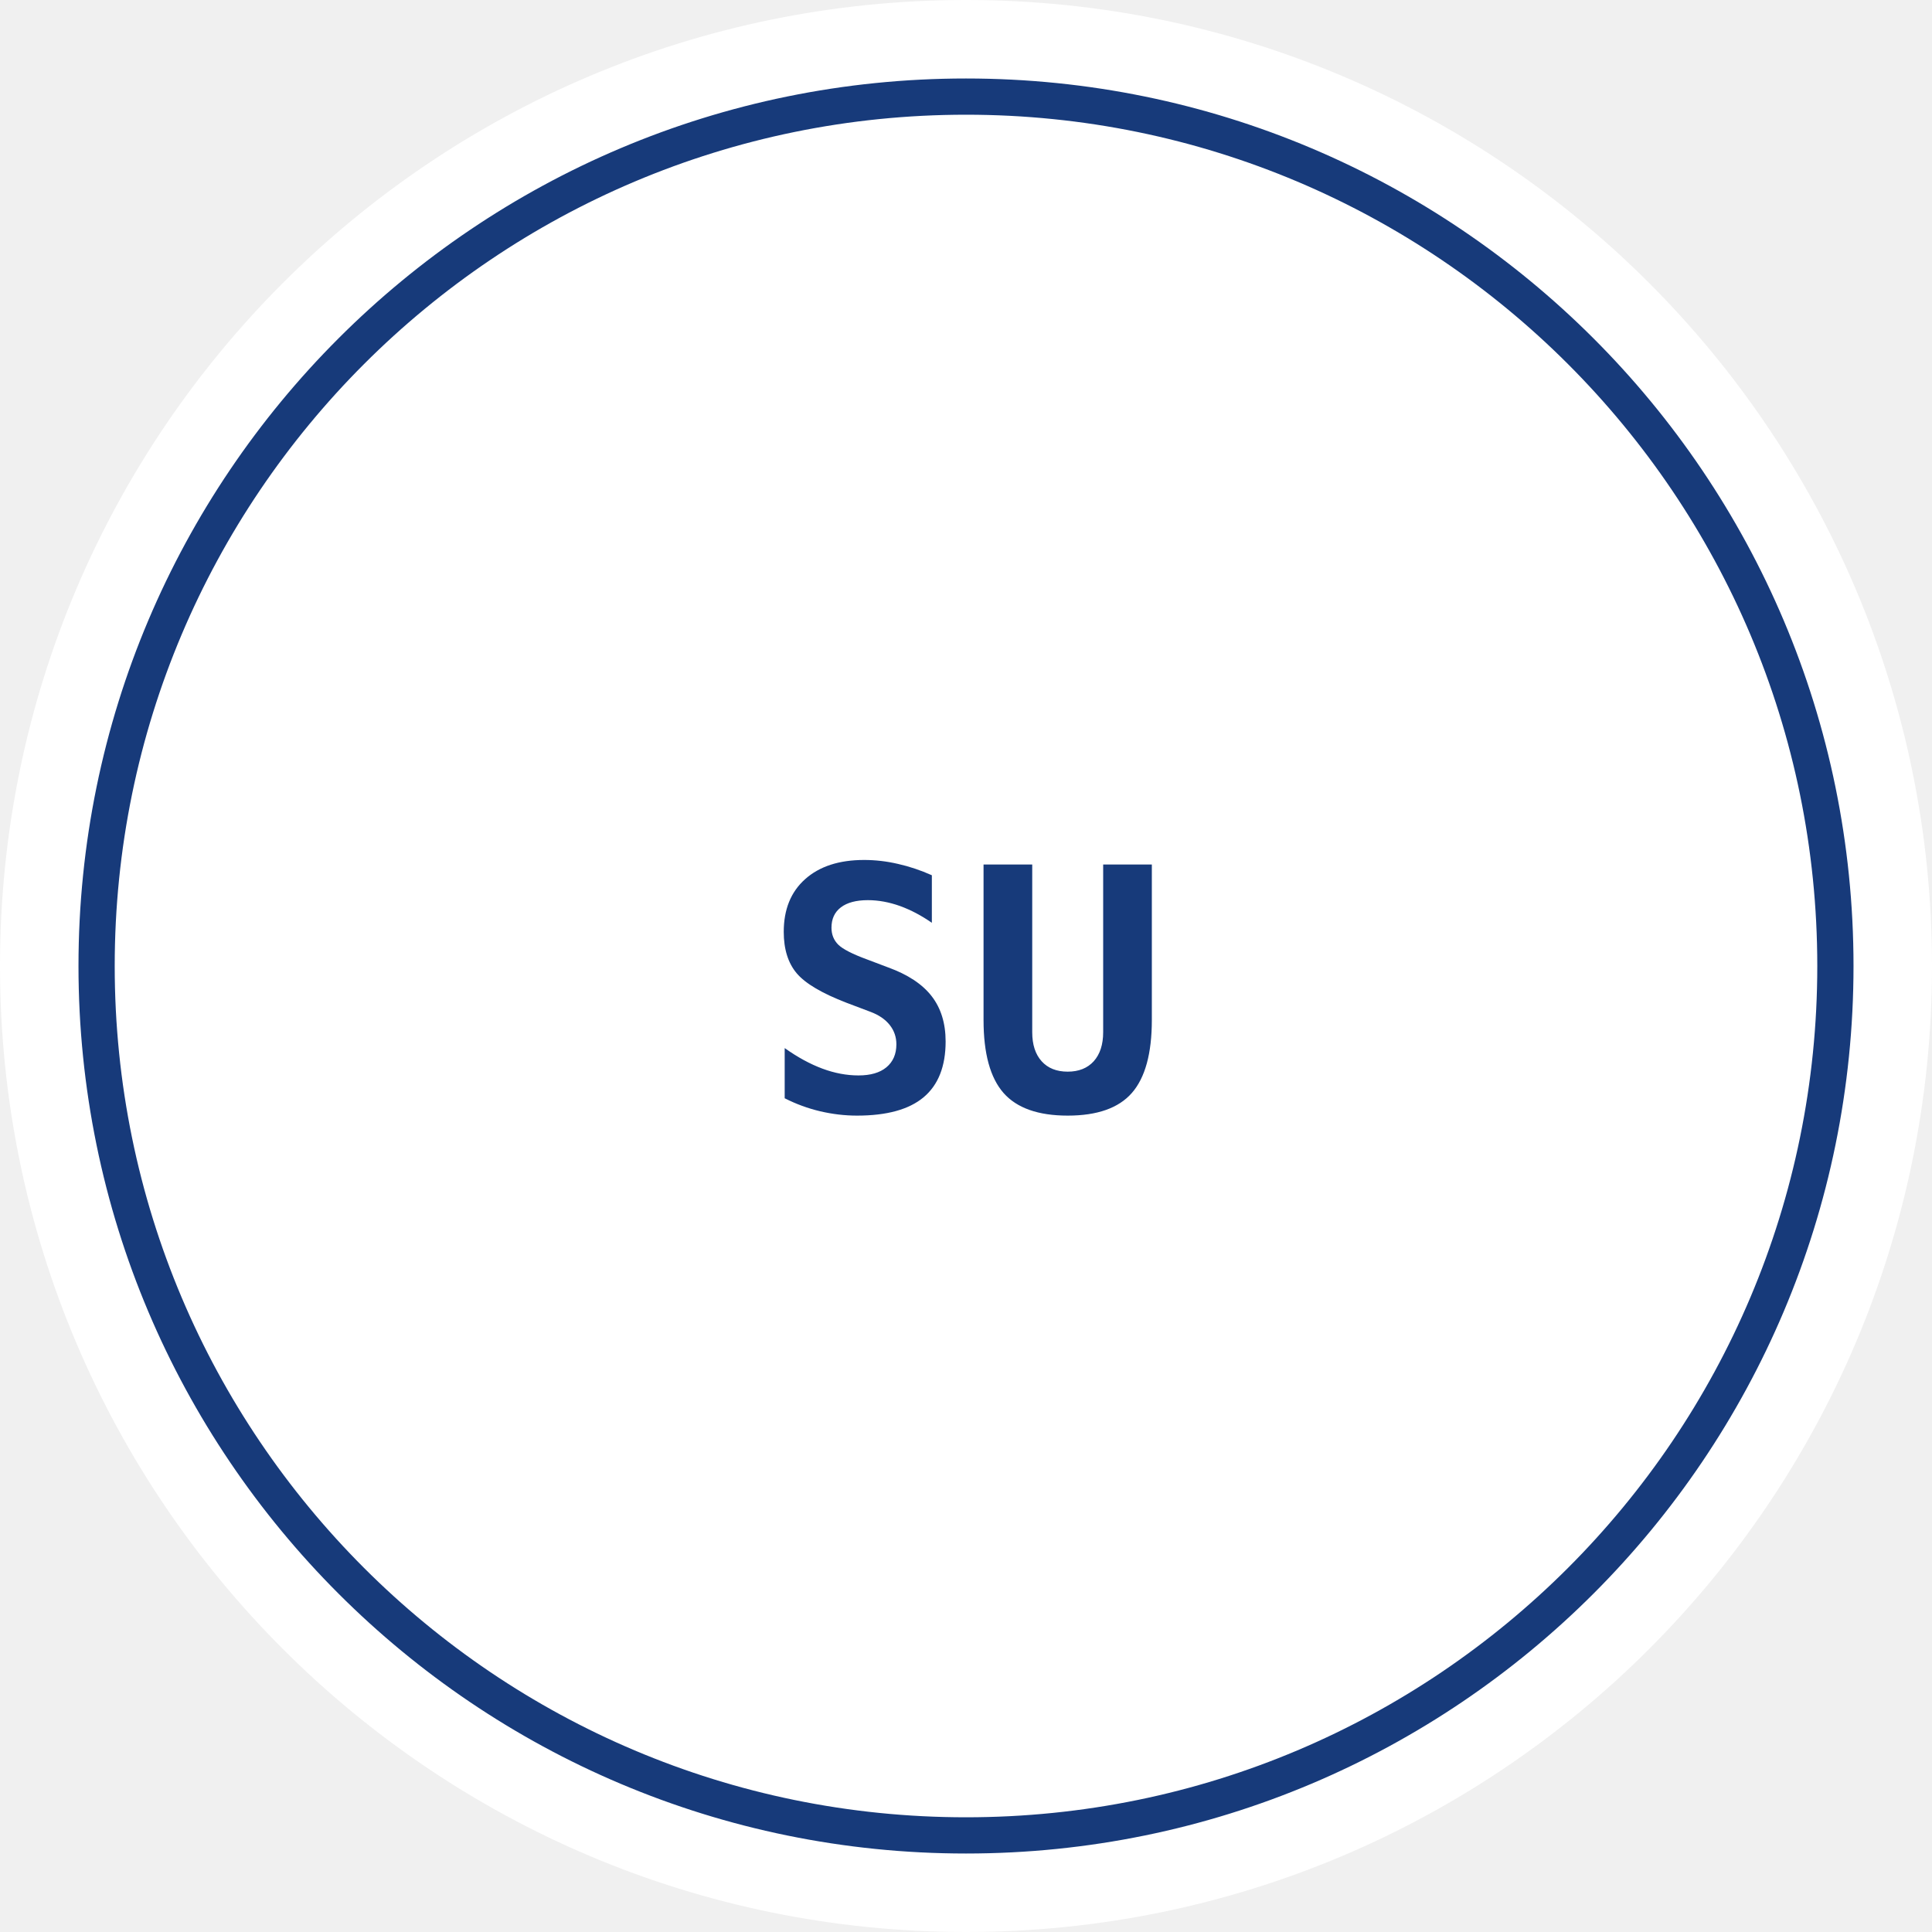
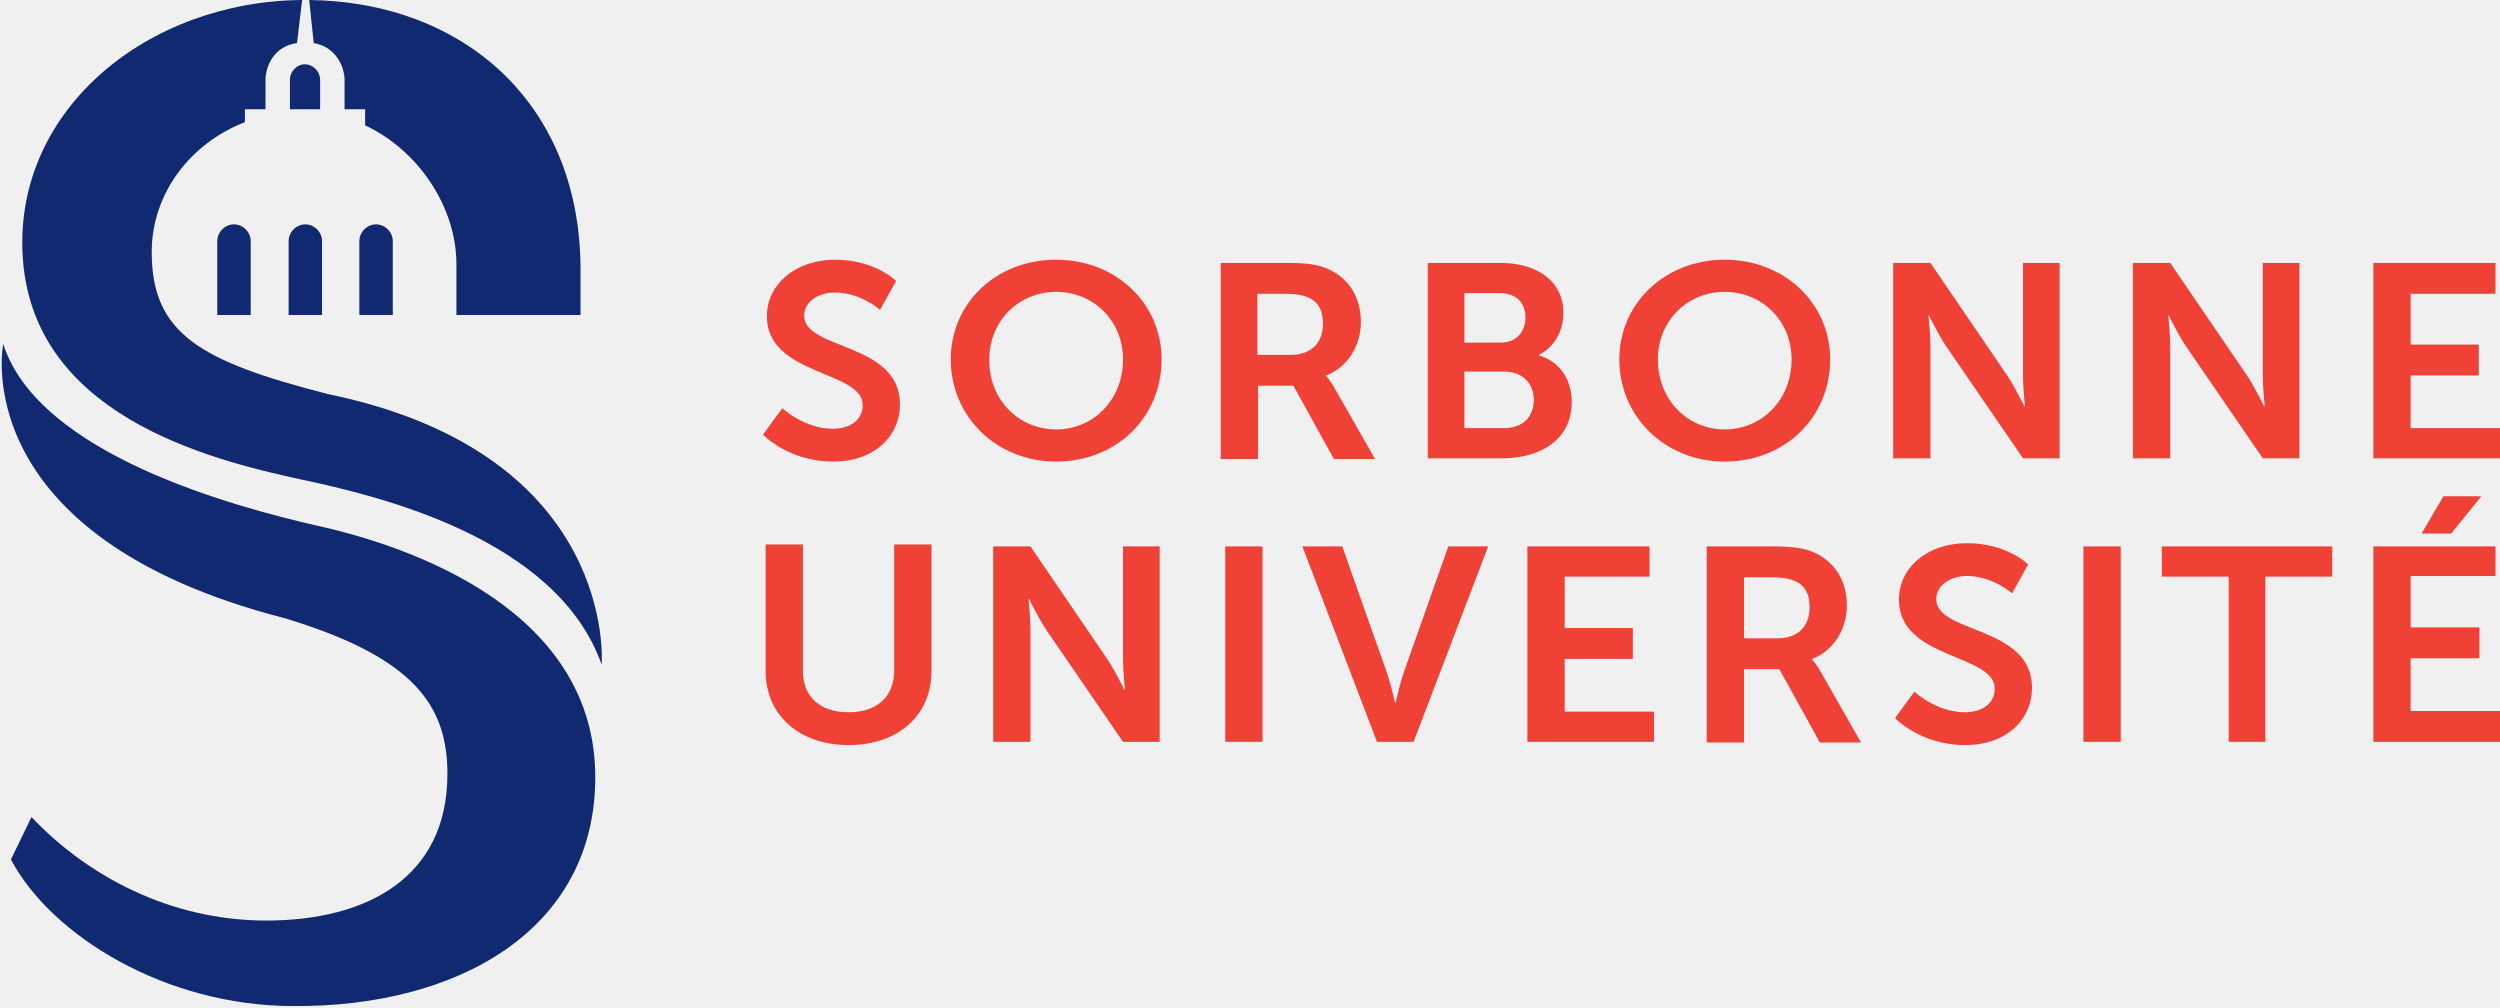
- <svg xmlns="http://www.w3.org/2000/svg" width="160" height="160" viewBox="0 0 160 160">
-   <rect width="160" height="160" rx="80" fill="#fff" />
-   <circle cx="80" cy="80" r="72" fill="none" stroke="#173A7A" stroke-width="3" />
-   <text x="80" y="92" text-anchor="middle" fill="#173A7A" font-family="monospace" font-size="28" font-weight="700">SU</text>
+ <svg xmlns="http://www.w3.org/2000/svg" version="1.1" id="Calque_1" x="0px" y="0px" viewBox="0 0 388.9 156.7" enable-background="new 0 0 388.9 156.7" xml:space="preserve">
+   <path fill="#112970" d="M44.9,49h5.2V37.5c0-1.4-1.2-2.6-2.6-2.6s-2.6,1.2-2.6,2.6V49z" />
+   <path fill="#112970" d="M33.8,49h5.2V37.5c0-1.4-1.2-2.6-2.6-2.6c-1.4,0-2.6,1.2-2.6,2.6V49z" />
+   <path fill="#112970" d="M55.9,49h5.2V37.5c0-1.4-1.2-2.6-2.6-2.6c-1.4,0-2.6,1.2-2.6,2.6V49z" />
+   <path fill="#112970" d="M48.8,6.7c3.5,0.6,4.8,3.7,4.8,5.8V17h3.2v2.5C65.1,23.4,71,32.2,71,41.1c0,0.1,0,0.1,0,0.2V49h19.3v-7.9  C89.9,15.8,71.9,0.3,48.1,0L48.8,6.7z" />
+   <path fill="#112970" d="M45.1,12.4V17h4.7v-4.6c0-1.3-1.1-2.4-2.4-2.4C46.2,10,45.1,11.1,45.1,12.4" />
+   <path fill="#112970" d="M51,61.3c-19.9-5.1-27.4-9.4-27.4-22.1c0-9.1,6-16.9,14.5-20.2V17h3.2v-4.5c0-2.2,1.3-5.3,4.9-5.8L47,0  C23,0.2,2.5,16.9,3.5,39.3c1.1,25.1,28.6,32.1,43.4,35.3c11.7,2.5,39.7,9,46.7,28.8C93.6,103.3,96.2,70.6,51,61.3" />
+   <path fill="#112970" d="M44.4,96.2c20.1,6.1,25.2,13.6,25.2,24.2c0,16.1-12.5,22.8-28.2,22.8c-15,0-27.9-7-36.5-16.1  c0,0-3.2,6.6-3.2,6.6c6.3,11.9,24.1,22.8,43.9,22.8h0c0,0,0,0,0,0v0c25.4,0.2,47-11.7,47-35.6c0-25.7-28-35.8-43.6-39.2  C36.9,78.9,6,70.8,0.5,53.5C0.5,53.5-5.6,83.4,44.4,96.2" />
+   <path fill="#EF4136" d="M121.7,63.5c0,0,3.4,3.2,7.9,3.2c2.4,0,4.6-1.2,4.6-3.7c0-5.4-14.9-4.5-14.9-13.8c0-5.1,4.6-8.8,10.6-8.8  c6.2,0,9.5,3.3,9.5,3.3l-2.5,4.5c0,0-3-2.7-7-2.7c-2.7,0-4.8,1.5-4.8,3.6c0,5.4,14.9,4.1,14.9,13.8c0,4.8-3.8,8.9-10.4,8.9  c-7,0-10.9-4.2-10.9-4.2L121.7,63.5z" />
+   <path fill="#EF4136" d="M164.3,66.8c5.8,0,10.4-4.6,10.4-10.9c0-6-4.6-10.5-10.4-10.5c-5.8,0-10.4,4.5-10.4,10.5  C153.8,62.2,158.5,66.8,164.3,66.8 M164.3,40.4c9.3,0,16.4,6.8,16.4,15.5c0,9-7,15.9-16.4,15.9c-9.3,0-16.4-7-16.4-15.9  C147.9,47.2,154.9,40.4,164.3,40.4" />
+   <path fill="#EF4136" d="M200.8,55.2c3.1,0,5-1.8,5-4.8c0-2.9-1.3-4.7-5.8-4.7h-4.4v9.5H200.8z M189.9,40.9h10.2c3.4,0,5,0.3,6.4,0.9  c3.2,1.4,5.2,4.3,5.2,8.3c0,3.6-2,7-5.4,8.3v0.1c0,0,0.4,0.4,1.1,1.5l6.5,11.4h-6.4L201.2,60h-5.5v11.4h-5.8V40.9z" />
+   <path fill="#EF4136" d="M234,66.6c2.9,0,4.6-1.8,4.6-4.4c0-2.5-1.7-4.4-4.6-4.4h-6.2v8.8H234z M233.4,53.3c2.5,0,3.9-1.7,3.9-3.9  c0-2.2-1.3-3.8-4-3.8h-5.5v7.7H233.4z M222.1,40.9h11.3c5.7,0,9.8,2.8,9.8,7.8c0,2.8-1.4,5.3-3.8,6.5v0.1c3.5,1,5.1,4.1,5.1,7.2  c0,6.1-5.1,8.8-10.9,8.8h-11.5V40.9z" />
+   <path fill="#EF4136" d="M268.3,66.8c5.8,0,10.4-4.6,10.4-10.9c0-6-4.6-10.5-10.4-10.5c-5.8,0-10.4,4.5-10.4,10.5  C257.9,62.2,262.5,66.8,268.3,66.8 M268.3,40.4c9.3,0,16.4,6.8,16.4,15.5c0,9-7,15.9-16.4,15.9c-9.3,0-16.4-7-16.4-15.9  C251.9,47.2,259,40.4,268.3,40.4" />
+   <path fill="#EF4136" d="M294.5,40.9h5.8l12,17.6c1.2,1.8,2.6,4.7,2.6,4.7h0.1c0,0-0.3-2.9-0.3-4.7V40.9h5.7v30.4h-5.7l-12-17.5  c-1.2-1.8-2.6-4.7-2.6-4.7H300c0,0,0.3,2.9,0.3,4.7v17.5h-5.8V40.9z" />
+   <path fill="#EF4136" d="M331.8,40.9h5.8l12,17.6c1.2,1.8,2.6,4.7,2.6,4.7h0.1c0,0-0.3-2.9-0.3-4.7V40.9h5.7v30.4H352l-12-17.5  c-1.2-1.8-2.6-4.7-2.6-4.7h-0.1c0,0,0.3,2.9,0.3,4.7v17.5h-5.8V40.9z" />
+   <polygon fill="#EF4136" points="369.2,40.9 369.2,71.3 388.9,71.3 388.9,66.6 375,66.6 375,58.4 385.6,58.4 385.6,53.6 375,53.6   375,45.7 388.2,45.7 388.2,40.9 " />
+   <path fill="#EF4136" d="M119.1,84.7h5.8v19.7c0,4.1,2.8,6.4,7.1,6.4c4.3,0,7.1-2.3,7.1-6.5V84.7h5.8v19.7c0,6.9-5.2,11.5-12.9,11.5  c-7.7,0-12.9-4.7-12.9-11.5V84.7z" />
+   <path fill="#EF4136" d="M154.5,85h5.8l12,17.6c1.2,1.8,2.6,4.7,2.6,4.7h0.1c0,0-0.3-2.9-0.3-4.7V85h5.7v30.4h-5.7l-12-17.5  c-1.2-1.8-2.6-4.7-2.6-4.7h-0.1c0,0,0.3,2.9,0.3,4.7v17.5h-5.8V85z" />
+   <rect x="190.6" y="85" fill="#EF4136" width="5.8" height="30.4" />
+   <path fill="#EF4136" d="M202.6,85h6.2l7,19.8c0.6,1.8,1.2,4.5,1.2,4.5h0.1c0,0,0.6-2.7,1.2-4.5l7-19.8h6.2l-11.6,30.4h-5.7L202.6,85  z" />
+   <polygon fill="#EF4136" points="237.6,85 256.6,85 256.6,89.7 243.4,89.7 243.4,97.7 254,97.7 254,102.5 243.4,102.5 243.4,110.7   257.3,110.7 257.3,115.4 237.6,115.4 " />
+   <path fill="#EF4136" d="M276.5,99.3c3.1,0,5-1.8,5-4.8c0-2.9-1.3-4.7-5.8-4.7h-4.4v9.5H276.5z M265.5,85h10.2c3.4,0,5,0.3,6.4,0.9  c3.2,1.4,5.2,4.3,5.2,8.3c0,3.6-2,7-5.4,8.3v0.1c0,0,0.4,0.4,1.1,1.5l6.5,11.4h-6.4l-6.3-11.4h-5.5v11.4h-5.8V85z" />
+   <path fill="#EF4136" d="M297.8,107.6c0,0,3.4,3.2,7.9,3.2c2.4,0,4.6-1.2,4.6-3.7c0-5.4-14.9-4.5-14.9-13.8c0-5.1,4.5-8.8,10.6-8.8  c6.2,0,9.5,3.3,9.5,3.3l-2.5,4.5c0,0-3-2.7-7-2.7c-2.7,0-4.8,1.5-4.8,3.6c0,5.4,14.9,4.1,14.9,13.8c0,4.8-3.8,8.9-10.4,8.9  c-7,0-10.9-4.2-10.9-4.2L297.8,107.6z" />
+   <rect x="324.1" y="85" fill="#EF4136" width="5.8" height="30.4" />
+   <polygon fill="#EF4136" points="346.7,89.7 336.3,89.7 336.3,85 362.8,85 362.8,89.7 352.4,89.7 352.4,115.4 346.7,115.4 " />
+   <path fill="#EF4136" d="M369.2,85v30.4h19.7v-4.8H375v-8.2h10.7v-4.8H375v-8h13.2V85H369.2z M380.1,77.2l-3.4,5.8h4.6l4.7-5.8H380.1  z" />
</svg>
